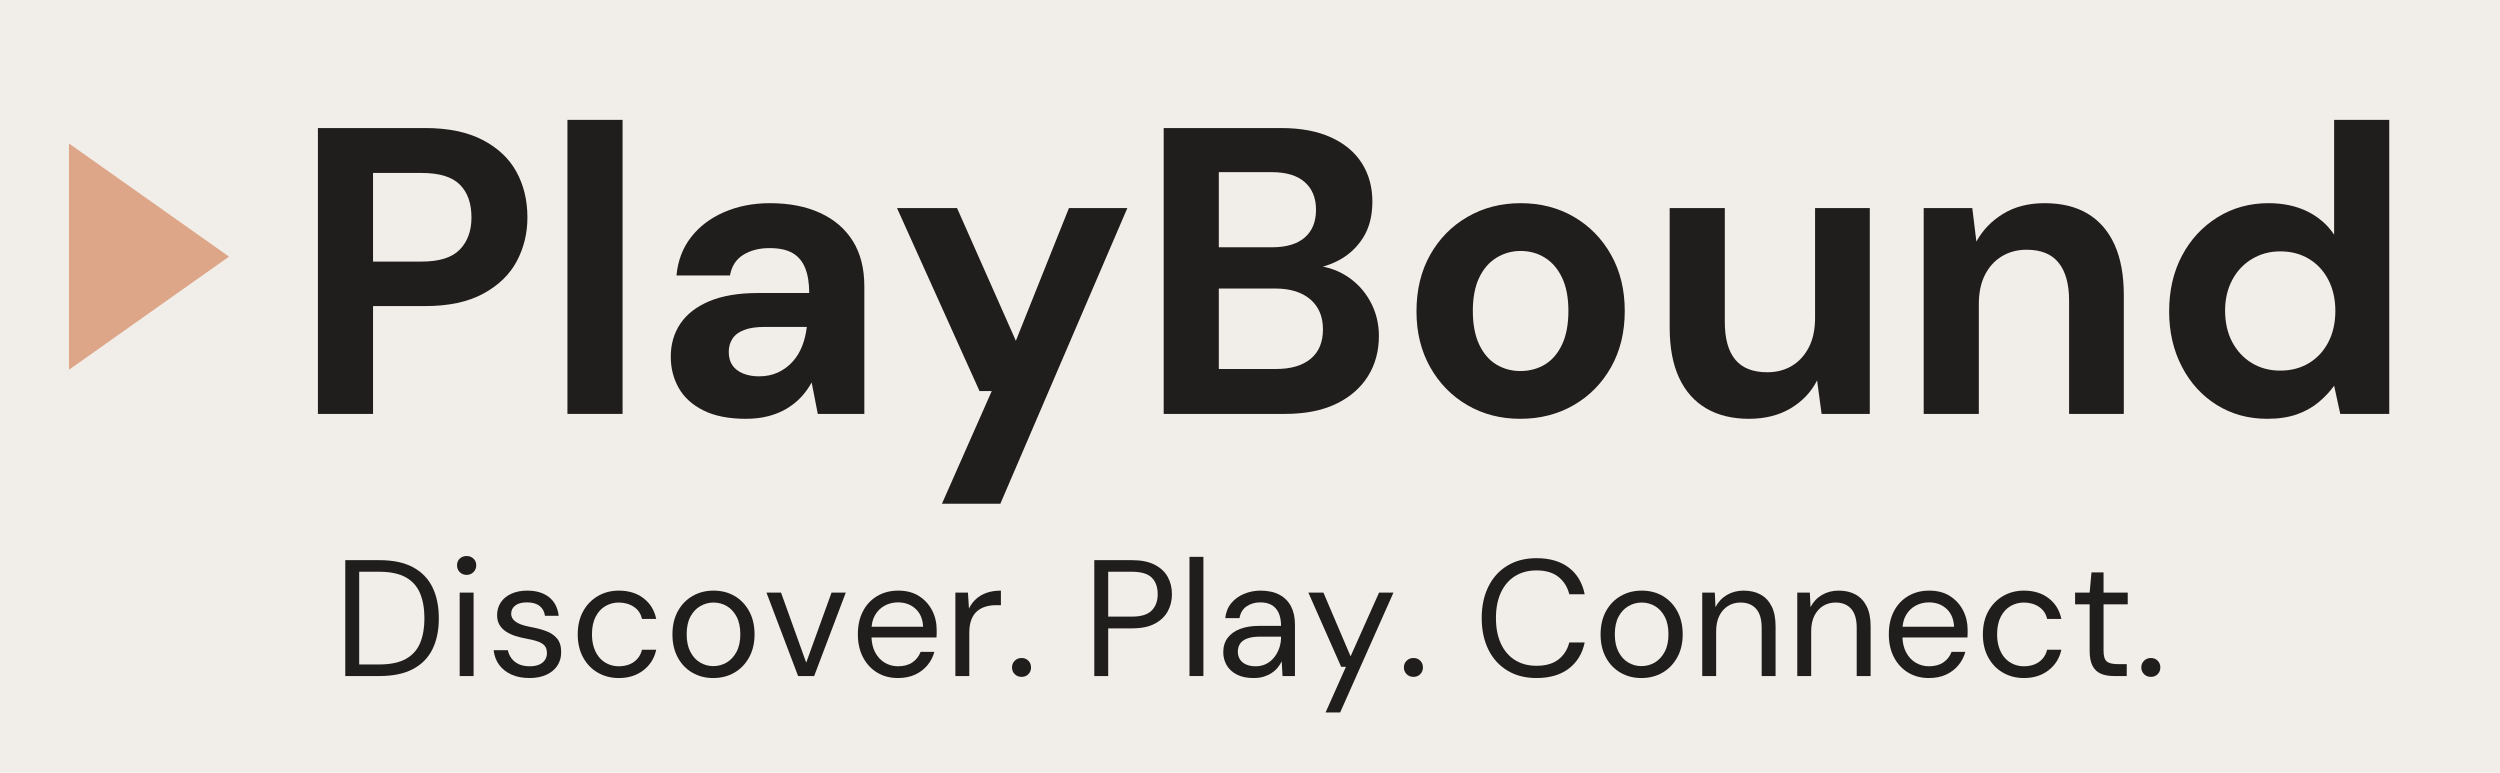
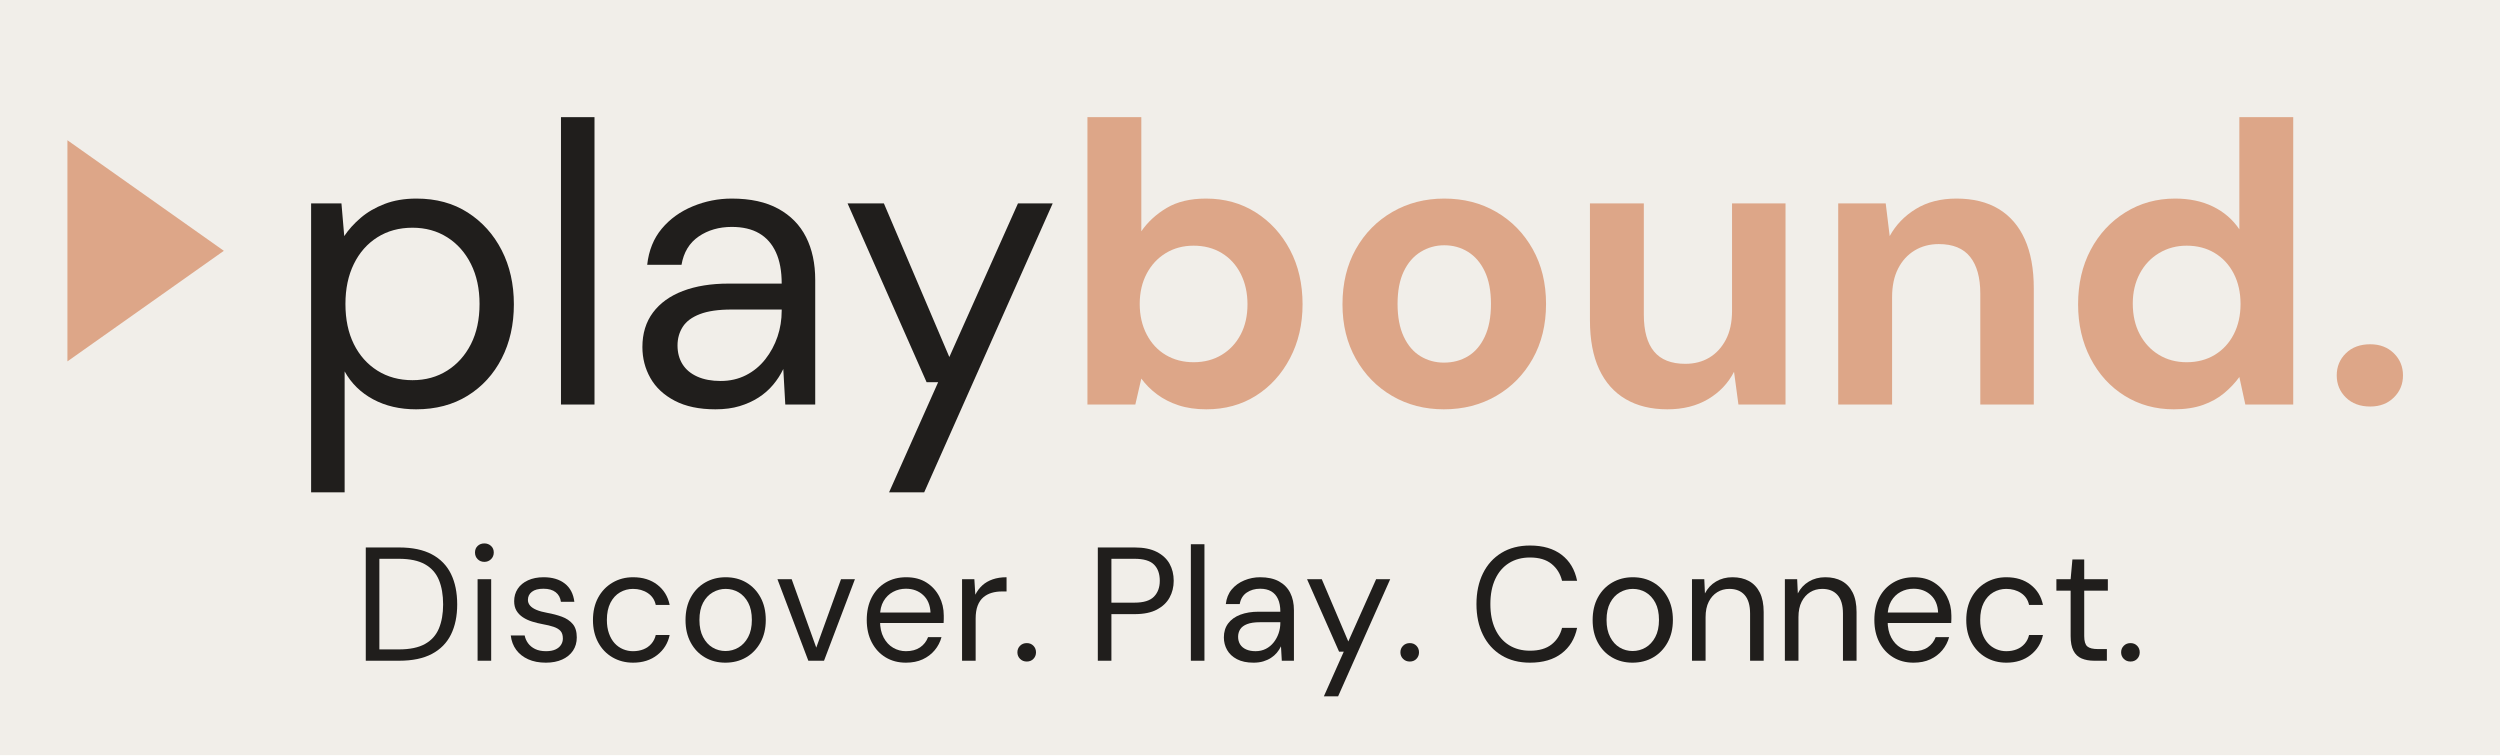
- <svg xmlns="http://www.w3.org/2000/svg" width="906" height="280" viewBox="0 0 906 280">
-   <rect width="906" height="280" fill="#f1eee9" />
+ <svg xmlns="http://www.w3.org/2000/svg" width="927" height="280" viewBox="0 0 927 280">
+   <rect width="927" height="280" fill="#f1eee9" />
  <path d="M25 52 L83 93 L25 134 Z" fill="#dda688" />
-   <path fill="#201e1c" d="M115.212 150.0V46.4H153.988Q166.568 46.4 174.856 50.692Q183.144 54.984 187.14 62.236Q191.136 69.488 191.136 78.812Q191.136 87.396 187.288 94.648Q183.44 101.9 175.152 106.414Q166.864 110.928 153.988 110.928H135.192V150.0ZM135.192 94.796H152.804Q162.424 94.796 166.642 90.43Q170.86 86.064 170.86 78.812Q170.86 71.116 166.642 66.898Q162.424 62.68 152.804 62.68H135.192Z" />
-   <path fill="#201e1c" d="M205.64 150.0V43.44H225.62V150.0Z" />
-   <path fill="#201e1c" d="M270.316 151.776Q260.992 151.776 254.924 148.742Q248.856 145.708 245.97 140.602Q243.084 135.496 243.084 129.28Q243.084 122.472 246.562 117.292Q250.04 112.112 257.07 109.152Q264.1 106.192 274.756 106.192H293.256Q293.256 100.716 291.776 97.09Q290.296 93.464 287.188 91.688Q284.08 89.912 278.9 89.912Q273.276 89.912 269.354 92.354Q265.432 94.796 264.544 99.828H245.156Q245.896 91.836 250.41 85.99Q254.924 80.144 262.398 76.888Q269.872 73.632 279.048 73.632Q289.556 73.632 297.252 77.184Q304.948 80.736 309.092 87.396Q313.236 94.056 313.236 103.824V150.0H296.364L294.144 138.604Q292.516 141.564 290.296 143.932Q288.076 146.3 285.116 148.076Q282.156 149.852 278.456 150.814Q274.756 151.776 270.316 151.776ZM275.052 136.384Q278.9 136.384 281.934 134.978Q284.968 133.572 287.188 131.13Q289.408 128.688 290.666 125.506Q291.924 122.324 292.368 118.624V118.476H277.124Q272.536 118.476 269.65 119.586Q266.764 120.696 265.432 122.768Q264.1 124.84 264.1 127.504Q264.1 130.464 265.432 132.388Q266.764 134.312 269.28 135.348Q271.796 136.384 275.052 136.384Z" />
-   <path fill="#201e1c" d="M341.356 182.56 359.412 141.712H354.972L325.076 75.408H346.832L368.144 123.508L387.384 75.408H408.548L362.52 182.56Z" />
-   <path fill="#201e1c" d="M421.72 150.0V46.4H464.196Q475.0 46.4 482.4 49.804Q489.8 53.208 493.574 59.202Q497.348 65.196 497.348 73.04Q497.348 80.884 493.944 86.212Q490.54 91.54 484.99 94.426Q479.44 97.312 472.78 97.756L475.148 96.128Q482.252 96.424 487.802 99.902Q493.352 103.38 496.534 109.152Q499.716 114.924 499.716 121.732Q499.716 130.02 495.72 136.384Q491.724 142.748 484.176 146.374Q476.628 150.0 465.676 150.0ZM441.7 133.72H462.42Q470.56 133.72 475.0 130.02Q479.44 126.32 479.44 119.364Q479.44 112.408 474.852 108.486Q470.264 104.564 462.124 104.564H441.7ZM441.7 89.616H460.94Q468.784 89.616 472.854 86.064Q476.924 82.512 476.924 76.0Q476.924 69.636 472.854 66.01Q468.784 62.384 460.792 62.384H441.7Z" />
-   <path fill="#201e1c" d="M550.924 151.776Q540.268 151.776 531.758 146.818Q523.248 141.86 518.29 133.054Q513.332 124.248 513.332 112.852Q513.332 101.16 518.29 92.354Q523.248 83.548 531.832 78.59Q540.416 73.632 551.072 73.632Q561.876 73.632 570.386 78.59Q578.896 83.548 583.854 92.354Q588.812 101.16 588.812 112.704Q588.812 124.248 583.854 133.054Q578.896 141.86 570.312 146.818Q561.728 151.776 550.924 151.776ZM550.924 134.46Q555.956 134.46 559.878 132.092Q563.8 129.724 566.094 124.84Q568.388 119.956 568.388 112.704Q568.388 105.452 566.094 100.642Q563.8 95.832 559.878 93.39Q555.956 90.948 551.072 90.948Q546.336 90.948 542.34 93.39Q538.344 95.832 536.05 100.642Q533.756 105.452 533.756 112.704Q533.756 119.956 536.05 124.84Q538.344 129.724 542.266 132.092Q546.188 134.46 550.924 134.46Z" />
-   <path fill="#201e1c" d="M633.804 151.776Q624.776 151.776 618.338 148.002Q611.9 144.228 608.496 136.902Q605.092 129.576 605.092 118.772V75.408H625.072V116.7Q625.072 125.728 628.846 130.316Q632.62 134.904 640.464 134.904Q645.496 134.904 649.344 132.61Q653.192 130.316 655.486 125.95Q657.78 121.584 657.78 115.22V75.408H677.612V150.0H660.148L658.52 137.864Q655.264 144.228 648.9 148.002Q642.536 151.776 633.804 151.776Z" />
-   <path fill="#201e1c" d="M697.148 150.0V75.408H714.76L716.24 87.544Q719.644 81.328 725.934 77.48Q732.224 73.632 740.956 73.632Q750.28 73.632 756.644 77.48Q763.008 81.328 766.338 88.728Q769.668 96.128 769.668 106.932V150.0H749.836V108.856Q749.836 99.976 746.062 95.24Q742.288 90.504 734.444 90.504Q729.412 90.504 725.49 92.872Q721.568 95.24 719.348 99.606Q717.128 103.972 717.128 110.188V150.0Z" />
-   <path fill="#201e1c" d="M821.616 151.776Q811.404 151.776 803.338 146.744Q795.272 141.712 790.684 132.832Q786.096 123.952 786.096 112.852Q786.096 101.456 790.758 92.65Q795.42 83.844 803.634 78.738Q811.848 73.632 822.06 73.632Q830.052 73.632 836.12 76.592Q842.188 79.552 845.888 85.028V43.44H865.868V150.0H848.108L845.888 139.788Q843.668 142.896 840.338 145.708Q837.008 148.52 832.42 150.148Q827.832 151.776 821.616 151.776ZM826.352 134.312Q832.272 134.312 836.786 131.574Q841.3 128.836 843.816 123.952Q846.332 119.068 846.332 112.704Q846.332 106.34 843.816 101.456Q841.3 96.572 836.786 93.834Q832.272 91.096 826.352 91.096Q820.728 91.096 816.14 93.834Q811.552 96.572 808.962 101.456Q806.372 106.34 806.372 112.556Q806.372 119.068 808.962 123.952Q811.552 128.836 816.066 131.574Q820.58 134.312 826.352 134.312Z" />
-   <path fill="#201e1c" d="M125.13 245.0V203.0H137.49Q144.87 203.0 149.64 205.55Q154.41 208.1 156.72 212.81Q159.03 217.52 159.03 224.12Q159.03 230.6 156.72 235.28Q154.41 239.96 149.64 242.48Q144.87 245.0 137.49 245.0ZM130.17 240.8H137.37Q143.49 240.8 147.09 238.79Q150.69 236.78 152.25 233.03Q153.81 229.28 153.81 224.12Q153.81 218.84 152.25 215.06Q150.69 211.28 147.09 209.24Q143.49 207.2 137.37 207.2H130.17Z" />
-   <path fill="#201e1c" d="M166.59 245.0V214.76H171.63V245.0ZM169.11 208.34Q167.61 208.34 166.62 207.35Q165.63 206.36 165.63 204.86Q165.63 203.36 166.62 202.43Q167.61 201.5 169.11 201.5Q170.55 201.5 171.57 202.43Q172.59 203.36 172.59 204.86Q172.59 206.36 171.57 207.35Q170.55 208.34 169.11 208.34Z" />
-   <path fill="#201e1c" d="M191.91 245.72Q188.13 245.72 185.34 244.46Q182.55 243.2 180.9 240.95Q179.25 238.7 178.89 235.64H184.05Q184.35 237.2 185.31 238.52Q186.27 239.84 187.92 240.65Q189.57 241.46 191.97 241.46Q194.07 241.46 195.45 240.83Q196.83 240.2 197.52 239.12Q198.21 238.04 198.21 236.78Q198.21 234.92 197.34 233.96Q196.47 233.0 194.79 232.43Q193.11 231.86 190.71 231.44Q188.73 231.08 186.81 230.48Q184.89 229.88 183.39 228.89Q181.89 227.9 181.02 226.46Q180.15 225.02 180.15 222.92Q180.15 220.34 181.47 218.33Q182.79 216.32 185.28 215.18Q187.77 214.04 191.07 214.04Q195.93 214.04 198.93 216.38Q201.93 218.72 202.47 223.16H197.49Q197.19 220.88 195.54 219.59Q193.89 218.3 191.01 218.3Q188.19 218.3 186.72 219.44Q185.25 220.58 185.25 222.44Q185.25 223.64 186.06 224.57Q186.87 225.5 188.46 226.16Q190.05 226.82 192.39 227.24Q195.39 227.78 197.85 228.68Q200.31 229.58 201.84 231.35Q203.37 233.12 203.37 236.36Q203.37 239.18 201.96 241.28Q200.55 243.38 197.97 244.55Q195.39 245.72 191.91 245.72Z" />
-   <path fill="#201e1c" d="M224.25 245.72Q219.99 245.72 216.6 243.74Q213.21 241.76 211.29 238.19Q209.37 234.62 209.37 229.94Q209.37 225.14 211.29 221.6Q213.21 218.06 216.6 216.05Q219.99 214.04 224.25 214.04Q229.65 214.04 233.25 216.83Q236.85 219.62 237.81 224.3H232.65Q232.05 221.48 229.71 219.92Q227.37 218.36 224.19 218.36Q221.61 218.36 219.39 219.65Q217.17 220.94 215.85 223.52Q214.53 226.1 214.53 229.88Q214.53 232.7 215.31 234.89Q216.09 237.08 217.41 238.52Q218.73 239.96 220.5 240.71Q222.27 241.46 224.19 241.46Q226.35 241.46 228.09 240.77Q229.83 240.08 231.03 238.7Q232.23 237.32 232.65 235.46H237.81Q236.85 240.02 233.22 242.87Q229.59 245.72 224.25 245.72Z" />
-   <path fill="#201e1c" d="M258.45 245.72Q254.25 245.72 250.89 243.77Q247.53 241.82 245.61 238.25Q243.69 234.68 243.69 229.94Q243.69 225.08 245.64 221.51Q247.59 217.94 250.98 215.99Q254.37 214.04 258.57 214.04Q262.89 214.04 266.22 215.99Q269.55 217.94 271.5 221.51Q273.45 225.08 273.45 229.88Q273.45 234.68 271.47 238.25Q269.49 241.82 266.13 243.77Q262.77 245.72 258.45 245.72ZM258.51 241.4Q261.09 241.4 263.31 240.11Q265.53 238.82 266.91 236.24Q268.29 233.66 268.29 229.88Q268.29 226.04 266.94 223.49Q265.59 220.94 263.4 219.65Q261.21 218.36 258.57 218.36Q256.05 218.36 253.8 219.65Q251.55 220.94 250.2 223.49Q248.85 226.04 248.85 229.88Q248.85 233.66 250.2 236.24Q251.55 238.82 253.74 240.11Q255.93 241.4 258.51 241.4Z" />
-   <path fill="#201e1c" d="M289.23 245.0 277.77 214.76H283.05L292.17 240.14L301.35 214.76H306.51L295.05 245.0Z" />
-   <path fill="#201e1c" d="M325.41 245.72Q321.15 245.72 317.88 243.74Q314.61 241.76 312.75 238.19Q310.89 234.62 310.89 229.88Q310.89 225.08 312.72 221.54Q314.55 218.0 317.88 216.02Q321.21 214.04 325.53 214.04Q329.97 214.04 333.06 216.02Q336.15 218.0 337.8 221.21Q339.45 224.42 339.45 228.26Q339.45 228.86 339.45 229.52Q339.45 230.18 339.39 231.02H314.67V227.12H334.53Q334.35 222.98 331.8 220.64Q329.25 218.3 325.41 218.3Q322.83 218.3 320.64 219.47Q318.45 220.64 317.13 222.89Q315.81 225.14 315.81 228.5V230.18Q315.81 233.9 317.16 236.42Q318.51 238.94 320.7 240.2Q322.89 241.46 325.41 241.46Q328.59 241.46 330.66 240.05Q332.73 238.64 333.63 236.24H338.61Q337.89 238.94 336.09 241.1Q334.29 243.26 331.62 244.49Q328.95 245.72 325.41 245.72Z" />
-   <path fill="#201e1c" d="M346.23 245.0V214.76H350.79L351.15 220.52Q352.17 218.48 353.76 217.04Q355.35 215.6 357.6 214.82Q359.85 214.04 362.73 214.04V219.32H360.87Q358.95 219.32 357.21 219.83Q355.47 220.34 354.12 221.48Q352.77 222.62 352.02 224.57Q351.27 226.52 351.27 229.4V245.0Z" />
-   <path fill="#201e1c" d="M370.23 245.3Q368.73 245.3 367.74 244.31Q366.75 243.32 366.75 241.88Q366.75 240.44 367.74 239.45Q368.73 238.46 370.23 238.46Q371.73 238.46 372.69 239.45Q373.65 240.44 373.65 241.88Q373.65 243.32 372.69 244.31Q371.73 245.3 370.23 245.3Z" />
+   <path fill="#201e1c" d="M115.36 182.56V75.408H126.608L127.644 87.544Q130.012 83.992 133.712 80.81Q137.412 77.628 142.592 75.63Q147.772 73.632 154.432 73.632Q165.384 73.632 173.45 78.812Q181.516 83.992 186.03 92.798Q190.544 101.604 190.544 112.852Q190.544 124.1 186.03 132.906Q181.516 141.712 173.376 146.744Q165.236 151.776 154.284 151.776Q145.256 151.776 138.374 148.076Q131.492 144.376 127.792 137.716V182.56ZM152.952 140.972Q160.204 140.972 165.828 137.42Q171.452 133.868 174.634 127.578Q177.816 121.288 177.816 112.704Q177.816 104.268 174.634 97.904Q171.452 91.54 165.828 87.988Q160.204 84.436 152.952 84.436Q145.552 84.436 139.928 87.988Q134.304 91.54 131.196 97.904Q128.088 104.268 128.088 112.704Q128.088 121.288 131.196 127.578Q134.304 133.868 139.928 137.42Q145.552 140.972 152.952 140.972Z" />
+   <path fill="#201e1c" d="M208.008 150.0V43.44H220.44V150.0Z" />
+   <path fill="#201e1c" d="M265.284 151.776Q256.256 151.776 250.188 148.594Q244.12 145.412 241.16 140.158Q238.2 134.904 238.2 128.688Q238.2 121.14 242.122 115.886Q246.044 110.632 253.222 107.894Q260.4 105.156 270.168 105.156H289.852Q289.852 98.2 287.706 93.538Q285.56 88.876 281.49 86.508Q277.42 84.14 271.352 84.14Q264.248 84.14 259.068 87.692Q253.888 91.244 252.704 98.2H239.976Q240.864 90.208 245.378 84.806Q249.892 79.404 256.848 76.518Q263.804 73.632 271.352 73.632Q281.712 73.632 288.594 77.406Q295.476 81.18 298.88 87.914Q302.284 94.648 302.284 103.824V150.0H291.184L290.444 136.828Q288.964 139.936 286.67 142.674Q284.376 145.412 281.268 147.41Q278.16 149.408 274.238 150.592Q270.316 151.776 265.284 151.776ZM267.208 141.268Q272.388 141.268 276.606 139.122Q280.824 136.976 283.784 133.202Q286.744 129.428 288.298 124.84Q289.852 120.252 289.852 115.22V114.776H271.204Q263.952 114.776 259.512 116.478Q255.072 118.18 253.148 121.214Q251.224 124.248 251.224 128.096Q251.224 132.092 253.074 135.052Q254.924 138.012 258.55 139.64Q262.176 141.268 267.208 141.268Z" />
+   <path fill="#201e1c" d="M329.664 182.56 347.868 141.712H343.576L314.272 75.408H327.74L352.012 132.388L377.468 75.408H390.344L342.688 182.56Z" />
+   <path fill="#dda688" d="M447.324 151.776Q441.552 151.776 437.038 150.296Q432.524 148.816 429.046 146.226Q425.568 143.636 423.2 140.38L420.98 150.0H403.22V43.44H423.2V85.768Q426.752 80.588 432.598 77.11Q438.444 73.632 447.176 73.632Q457.536 73.632 465.602 78.738Q473.668 83.844 478.33 92.65Q482.992 101.456 482.992 112.852Q482.992 123.952 478.33 132.832Q473.668 141.712 465.676 146.744Q457.684 151.776 447.324 151.776ZM442.588 134.312Q448.508 134.312 453.022 131.574Q457.536 128.836 460.052 124.026Q462.568 119.216 462.568 112.852Q462.568 106.488 460.052 101.53Q457.536 96.572 453.022 93.834Q448.508 91.096 442.588 91.096Q436.816 91.096 432.302 93.834Q427.788 96.572 425.198 101.456Q422.608 106.34 422.608 112.704Q422.608 119.068 425.198 124.026Q427.788 128.984 432.302 131.648Q436.816 134.312 442.588 134.312Z" />
+   <path fill="#dda688" d="M535.384 151.776Q524.728 151.776 516.218 146.818Q507.708 141.86 502.75 133.054Q497.792 124.248 497.792 112.852Q497.792 101.16 502.75 92.354Q507.708 83.548 516.292 78.59Q524.876 73.632 535.532 73.632Q546.336 73.632 554.846 78.59Q563.356 83.548 568.314 92.354Q573.272 101.16 573.272 112.704Q573.272 124.248 568.314 133.054Q563.356 141.86 554.772 146.818Q546.188 151.776 535.384 151.776ZM535.384 134.46Q540.416 134.46 544.338 132.092Q548.26 129.724 550.554 124.84Q552.848 119.956 552.848 112.704Q552.848 105.452 550.554 100.642Q548.26 95.832 544.338 93.39Q540.416 90.948 535.532 90.948Q530.796 90.948 526.8 93.39Q522.804 95.832 520.51 100.642Q518.216 105.452 518.216 112.704Q518.216 119.956 520.51 124.84Q522.804 129.724 526.726 132.092Q530.648 134.46 535.384 134.46Z" />
+   <path fill="#dda688" d="M618.264 151.776Q609.236 151.776 602.798 148.002Q596.36 144.228 592.956 136.902Q589.552 129.576 589.552 118.772V75.408H609.532V116.7Q609.532 125.728 613.306 130.316Q617.08 134.904 624.924 134.904Q629.956 134.904 633.804 132.61Q637.652 130.316 639.946 125.95Q642.24 121.584 642.24 115.22V75.408H662.072V150.0H644.608L642.98 137.864Q639.724 144.228 633.36 148.002Q626.996 151.776 618.264 151.776Z" />
+   <path fill="#dda688" d="M681.608 150.0V75.408H699.22L700.7 87.544Q704.104 81.328 710.394 77.48Q716.684 73.632 725.416 73.632Q734.74 73.632 741.104 77.48Q747.468 81.328 750.798 88.728Q754.128 96.128 754.128 106.932V150.0H734.296V108.856Q734.296 99.976 730.522 95.24Q726.748 90.504 718.904 90.504Q713.872 90.504 709.95 92.872Q706.028 95.24 703.808 99.606Q701.588 103.972 701.588 110.188V150.0Z" />
+   <path fill="#dda688" d="M806.076 151.776Q795.864 151.776 787.798 146.744Q779.732 141.712 775.144 132.832Q770.556 123.952 770.556 112.852Q770.556 101.456 775.218 92.65Q779.88 83.844 788.094 78.738Q796.308 73.632 806.52 73.632Q814.512 73.632 820.58 76.592Q826.648 79.552 830.348 85.028V43.44H850.328V150.0H832.568L830.348 139.788Q828.128 142.896 824.798 145.708Q821.468 148.52 816.88 150.148Q812.292 151.776 806.076 151.776ZM810.812 134.312Q816.732 134.312 821.246 131.574Q825.76 128.836 828.276 123.952Q830.792 119.068 830.792 112.704Q830.792 106.34 828.276 101.456Q825.76 96.572 821.246 93.834Q816.732 91.096 810.812 91.096Q805.188 91.096 800.6 93.834Q796.012 96.572 793.422 101.456Q790.832 106.34 790.832 112.556Q790.832 119.068 793.422 123.952Q796.012 128.836 800.526 131.574Q805.04 134.312 810.812 134.312Z" />
+   <path fill="#dda688" d="M878.892 150.74Q873.268 150.74 869.864 147.41Q866.46 144.08 866.46 139.196Q866.46 134.312 869.864 130.982Q873.268 127.652 878.892 127.652Q884.22 127.652 887.624 130.982Q891.028 134.312 891.028 139.196Q891.028 144.08 887.624 147.41Q884.22 150.74 878.892 150.74Z" />
+   <path fill="#201e1c" d="M135.63 245.0V203.0H147.99Q155.37 203.0 160.14 205.55Q164.91 208.1 167.22 212.81Q169.53 217.52 169.53 224.12Q169.53 230.6 167.22 235.28Q164.91 239.96 160.14 242.48Q155.37 245.0 147.99 245.0ZM140.67 240.8H147.87Q153.99 240.8 157.59 238.79Q161.19 236.78 162.75 233.03Q164.31 229.28 164.31 224.12Q164.31 218.84 162.75 215.06Q161.19 211.28 157.59 209.24Q153.99 207.2 147.87 207.2H140.67Z" />
+   <path fill="#201e1c" d="M177.09 245.0V214.76H182.13V245.0ZM179.61 208.34Q178.11 208.34 177.12 207.35Q176.13 206.36 176.13 204.86Q176.13 203.36 177.12 202.43Q178.11 201.5 179.61 201.5Q181.05 201.5 182.07 202.43Q183.09 203.36 183.09 204.86Q183.09 206.36 182.07 207.35Q181.05 208.34 179.61 208.34Z" />
+   <path fill="#201e1c" d="M202.41 245.72Q198.63 245.72 195.84 244.46Q193.05 243.2 191.4 240.95Q189.75 238.7 189.39 235.64H194.55Q194.85 237.2 195.81 238.52Q196.77 239.84 198.42 240.65Q200.07 241.46 202.47 241.46Q204.57 241.46 205.95 240.83Q207.33 240.2 208.02 239.12Q208.71 238.04 208.71 236.78Q208.71 234.92 207.84 233.96Q206.97 233.0 205.29 232.43Q203.61 231.86 201.21 231.44Q199.23 231.08 197.31 230.48Q195.39 229.88 193.89 228.89Q192.39 227.9 191.52 226.46Q190.65 225.02 190.65 222.92Q190.65 220.34 191.97 218.33Q193.29 216.32 195.78 215.18Q198.27 214.04 201.57 214.04Q206.43 214.04 209.43 216.38Q212.43 218.72 212.97 223.16H207.99Q207.69 220.88 206.04 219.59Q204.39 218.3 201.51 218.3Q198.69 218.3 197.22 219.44Q195.75 220.58 195.75 222.44Q195.75 223.64 196.56 224.57Q197.37 225.5 198.96 226.16Q200.55 226.82 202.89 227.24Q205.89 227.78 208.35 228.68Q210.81 229.58 212.34 231.35Q213.87 233.12 213.87 236.36Q213.87 239.18 212.46 241.28Q211.05 243.38 208.47 244.55Q205.89 245.72 202.41 245.72Z" />
+   <path fill="#201e1c" d="M234.75 245.72Q230.49 245.72 227.1 243.74Q223.71 241.76 221.79 238.19Q219.87 234.62 219.87 229.94Q219.87 225.14 221.79 221.6Q223.71 218.06 227.1 216.05Q230.49 214.04 234.75 214.04Q240.15 214.04 243.75 216.83Q247.35 219.62 248.31 224.3H243.15Q242.55 221.48 240.21 219.92Q237.87 218.36 234.69 218.36Q232.11 218.36 229.89 219.65Q227.67 220.94 226.35 223.52Q225.03 226.1 225.03 229.88Q225.03 232.7 225.81 234.89Q226.59 237.08 227.91 238.52Q229.23 239.96 231.0 240.71Q232.77 241.46 234.69 241.46Q236.85 241.46 238.59 240.77Q240.33 240.08 241.53 238.7Q242.73 237.32 243.15 235.46H248.31Q247.35 240.02 243.72 242.87Q240.09 245.72 234.75 245.72Z" />
+   <path fill="#201e1c" d="M268.95 245.72Q264.75 245.72 261.39 243.77Q258.03 241.82 256.11 238.25Q254.19 234.68 254.19 229.94Q254.19 225.08 256.14 221.51Q258.09 217.94 261.48 215.99Q264.87 214.04 269.07 214.04Q273.39 214.04 276.72 215.99Q280.05 217.94 282.0 221.51Q283.95 225.08 283.95 229.88Q283.95 234.68 281.97 238.25Q279.99 241.82 276.63 243.77Q273.27 245.72 268.95 245.72ZM269.01 241.4Q271.59 241.4 273.81 240.11Q276.03 238.82 277.41 236.24Q278.79 233.66 278.79 229.88Q278.79 226.04 277.44 223.49Q276.09 220.94 273.9 219.65Q271.71 218.36 269.07 218.36Q266.55 218.36 264.3 219.65Q262.05 220.94 260.7 223.49Q259.35 226.04 259.35 229.88Q259.35 233.66 260.7 236.24Q262.05 238.82 264.24 240.11Q266.43 241.4 269.01 241.4Z" />
+   <path fill="#201e1c" d="M299.73 245.0 288.27 214.76H293.55L302.67 240.14L311.85 214.76H317.01L305.55 245.0Z" />
+   <path fill="#201e1c" d="M335.91 245.72Q331.65 245.72 328.38 243.74Q325.11 241.76 323.25 238.19Q321.39 234.62 321.39 229.88Q321.39 225.08 323.22 221.54Q325.05 218.0 328.38 216.02Q331.71 214.04 336.03 214.04Q340.47 214.04 343.56 216.02Q346.65 218.0 348.3 221.21Q349.95 224.42 349.95 228.26Q349.95 228.86 349.95 229.52Q349.95 230.18 349.89 231.02H325.17V227.12H345.03Q344.85 222.98 342.3 220.64Q339.75 218.3 335.91 218.3Q333.33 218.3 331.14 219.47Q328.95 220.64 327.63 222.89Q326.31 225.14 326.31 228.5V230.18Q326.31 233.9 327.66 236.42Q329.01 238.94 331.2 240.2Q333.39 241.46 335.91 241.46Q339.09 241.46 341.16 240.05Q343.23 238.64 344.13 236.24H349.11Q348.39 238.94 346.59 241.1Q344.79 243.26 342.12 244.49Q339.45 245.72 335.91 245.72Z" />
+   <path fill="#201e1c" d="M356.73 245.0V214.76H361.29L361.65 220.52Q362.67 218.48 364.26 217.04Q365.85 215.6 368.1 214.82Q370.35 214.04 373.23 214.04V219.32H371.37Q369.45 219.32 367.71 219.83Q365.97 220.34 364.62 221.48Q363.27 222.62 362.52 224.57Q361.77 226.52 361.77 229.4V245.0Z" />
+   <path fill="#201e1c" d="M380.73 245.3Q379.23 245.3 378.24 244.31Q377.25 243.32 377.25 241.88Q377.25 240.44 378.24 239.45Q379.23 238.46 380.73 238.46Q382.23 238.46 383.19 239.45Q384.15 240.44 384.15 241.88Q384.15 243.32 383.19 244.31Q382.23 245.3 380.73 245.3Z" />
  <path fill="#201e1c" d="" />
-   <path fill="#201e1c" d="M396.57 245.0V203.0H410.25Q415.23 203.0 418.44 204.65Q421.65 206.3 423.18 209.06Q424.71 211.82 424.71 215.36Q424.71 218.78 423.18 221.57Q421.65 224.36 418.47 226.04Q415.29 227.72 410.25 227.72H401.61V245.0ZM401.61 223.46H410.19Q415.23 223.46 417.39 221.24Q419.55 219.02 419.55 215.36Q419.55 211.46 417.39 209.33Q415.23 207.2 410.19 207.2H401.61Z" />
-   <path fill="#201e1c" d="M431.07 245.0V201.8H436.11V245.0Z" />
-   <path fill="#201e1c" d="M454.29 245.72Q450.63 245.72 448.17 244.43Q445.71 243.14 444.51 241.01Q443.31 238.88 443.31 236.36Q443.31 233.3 444.9 231.17Q446.49 229.04 449.4 227.93Q452.31 226.82 456.27 226.82H464.25Q464.25 224.0 463.38 222.11Q462.51 220.22 460.86 219.26Q459.21 218.3 456.75 218.3Q453.87 218.3 451.77 219.74Q449.67 221.18 449.19 224.0H444.03Q444.39 220.76 446.22 218.57Q448.05 216.38 450.87 215.21Q453.69 214.04 456.75 214.04Q460.95 214.04 463.74 215.57Q466.53 217.1 467.91 219.83Q469.29 222.56 469.29 226.28V245.0H464.79L464.49 239.66Q463.89 240.92 462.96 242.03Q462.03 243.14 460.77 243.95Q459.51 244.76 457.92 245.24Q456.33 245.72 454.29 245.72ZM455.07 241.46Q457.17 241.46 458.88 240.59Q460.59 239.72 461.79 238.19Q462.99 236.66 463.62 234.8Q464.25 232.94 464.25 230.9V230.72H456.69Q453.75 230.72 451.95 231.41Q450.15 232.1 449.37 233.33Q448.59 234.56 448.59 236.12Q448.59 237.74 449.34 238.94Q450.09 240.14 451.56 240.8Q453.03 241.46 455.07 241.46Z" />
-   <path fill="#201e1c" d="M480.39 258.2 487.77 241.64H486.03L474.15 214.76H479.61L489.45 237.86L499.77 214.76H504.99L485.67 258.2Z" />
-   <path fill="#201e1c" d="M512.25 245.3Q510.75 245.3 509.76 244.31Q508.77 243.32 508.77 241.88Q508.77 240.44 509.76 239.45Q510.75 238.46 512.25 238.46Q513.75 238.46 514.71 239.45Q515.67 240.44 515.67 241.88Q515.67 243.32 514.71 244.31Q513.75 245.3 512.25 245.3Z" />
+   <path fill="#201e1c" d="M407.07 245.0V203.0H420.75Q425.73 203.0 428.94 204.65Q432.15 206.3 433.68 209.06Q435.21 211.82 435.21 215.36Q435.21 218.78 433.68 221.57Q432.15 224.36 428.97 226.04Q425.79 227.72 420.75 227.72H412.11V245.0ZM412.11 223.46H420.69Q425.73 223.46 427.89 221.24Q430.05 219.02 430.05 215.36Q430.05 211.46 427.89 209.33Q425.73 207.2 420.69 207.2H412.11Z" />
+   <path fill="#201e1c" d="M441.57 245.0V201.8H446.61V245.0Z" />
+   <path fill="#201e1c" d="M464.79 245.72Q461.13 245.72 458.67 244.43Q456.21 243.14 455.01 241.01Q453.81 238.88 453.81 236.36Q453.81 233.3 455.4 231.17Q456.99 229.04 459.9 227.93Q462.81 226.82 466.77 226.82H474.75Q474.75 224.0 473.88 222.11Q473.01 220.22 471.36 219.26Q469.71 218.3 467.25 218.3Q464.37 218.3 462.27 219.74Q460.17 221.18 459.69 224.0H454.53Q454.89 220.76 456.72 218.57Q458.55 216.38 461.37 215.21Q464.19 214.04 467.25 214.04Q471.45 214.04 474.24 215.57Q477.03 217.1 478.41 219.83Q479.79 222.56 479.79 226.28V245.0H475.29L474.99 239.66Q474.39 240.92 473.46 242.03Q472.53 243.14 471.27 243.95Q470.01 244.76 468.42 245.24Q466.83 245.72 464.79 245.72ZM465.57 241.46Q467.67 241.46 469.38 240.59Q471.09 239.72 472.29 238.19Q473.49 236.66 474.12 234.8Q474.75 232.94 474.75 230.9V230.72H467.19Q464.25 230.72 462.45 231.41Q460.65 232.1 459.87 233.33Q459.09 234.56 459.09 236.12Q459.09 237.74 459.84 238.94Q460.59 240.14 462.06 240.8Q463.53 241.46 465.57 241.46Z" />
+   <path fill="#201e1c" d="M490.89 258.2 498.27 241.64H496.53L484.65 214.76H490.11L499.95 237.86L510.27 214.76H515.49L496.17 258.2Z" />
+   <path fill="#201e1c" d="M522.75 245.3Q521.25 245.3 520.26 244.31Q519.27 243.32 519.27 241.88Q519.27 240.44 520.26 239.45Q521.25 238.46 522.75 238.46Q524.25 238.46 525.21 239.45Q526.17 240.44 526.17 241.88Q526.17 243.32 525.21 244.31Q524.25 245.3 522.75 245.3Z" />
  <path fill="#201e1c" d="" />
-   <path fill="#201e1c" d="M556.83 245.72Q550.71 245.72 546.24 242.99Q541.77 240.26 539.37 235.37Q536.97 230.48 536.97 224.0Q536.97 217.52 539.37 212.63Q541.77 207.74 546.24 205.01Q550.71 202.28 556.83 202.28Q564.03 202.28 568.53 205.7Q573.03 209.12 574.29 215.36H568.71Q567.75 211.46 564.81 209.09Q561.87 206.72 556.83 206.72Q552.33 206.72 549.03 208.79Q545.73 210.86 543.93 214.73Q542.13 218.6 542.13 224.0Q542.13 229.4 543.93 233.27Q545.73 237.14 549.03 239.21Q552.33 241.28 556.83 241.28Q561.87 241.28 564.81 238.97Q567.75 236.66 568.71 232.82H574.29Q573.03 238.88 568.53 242.3Q564.03 245.72 556.83 245.72Z" />
-   <path fill="#201e1c" d="M594.81 245.72Q590.61 245.72 587.25 243.77Q583.89 241.82 581.97 238.25Q580.05 234.68 580.05 229.94Q580.05 225.08 582.0 221.51Q583.95 217.94 587.34 215.99Q590.73 214.04 594.93 214.04Q599.25 214.04 602.58 215.99Q605.91 217.94 607.86 221.51Q609.81 225.08 609.81 229.88Q609.81 234.68 607.83 238.25Q605.85 241.82 602.49 243.77Q599.13 245.72 594.81 245.72ZM594.87 241.4Q597.45 241.4 599.67 240.11Q601.89 238.82 603.27 236.24Q604.65 233.66 604.65 229.88Q604.65 226.04 603.3 223.49Q601.95 220.94 599.76 219.65Q597.57 218.36 594.93 218.36Q592.41 218.36 590.16 219.65Q587.91 220.94 586.56 223.49Q585.21 226.04 585.21 229.88Q585.21 233.66 586.56 236.24Q587.91 238.82 590.1 240.11Q592.29 241.4 594.87 241.4Z" />
-   <path fill="#201e1c" d="M616.89 245.0V214.76H621.45L621.69 220.04Q623.13 217.22 625.8 215.63Q628.47 214.04 631.89 214.04Q635.43 214.04 638.01 215.45Q640.59 216.86 642.03 219.71Q643.47 222.56 643.47 226.94V245.0H638.43V227.48Q638.43 222.92 636.42 220.64Q634.41 218.36 630.75 218.36Q628.23 218.36 626.25 219.59Q624.27 220.82 623.1 223.13Q621.93 225.44 621.93 228.86V245.0Z" />
-   <path fill="#201e1c" d="M651.33 245.0V214.76H655.89L656.13 220.04Q657.57 217.22 660.24 215.63Q662.91 214.04 666.33 214.04Q669.87 214.04 672.45 215.45Q675.03 216.86 676.47 219.71Q677.91 222.56 677.91 226.94V245.0H672.87V227.48Q672.87 222.92 670.86 220.64Q668.85 218.36 665.19 218.36Q662.67 218.36 660.69 219.59Q658.71 220.82 657.54 223.13Q656.37 225.44 656.37 228.86V245.0Z" />
-   <path fill="#201e1c" d="M699.03 245.72Q694.77 245.72 691.5 243.74Q688.23 241.76 686.37 238.19Q684.51 234.62 684.51 229.88Q684.51 225.08 686.34 221.54Q688.17 218.0 691.5 216.02Q694.83 214.04 699.15 214.04Q703.59 214.04 706.68 216.02Q709.77 218.0 711.42 221.21Q713.07 224.42 713.07 228.26Q713.07 228.86 713.07 229.52Q713.07 230.18 713.01 231.02H688.29V227.12H708.15Q707.97 222.98 705.42 220.64Q702.87 218.3 699.03 218.3Q696.45 218.3 694.26 219.47Q692.07 220.64 690.75 222.89Q689.43 225.14 689.43 228.5V230.18Q689.43 233.9 690.78 236.42Q692.13 238.94 694.32 240.2Q696.51 241.46 699.03 241.46Q702.21 241.46 704.28 240.05Q706.35 238.64 707.25 236.24H712.23Q711.51 238.94 709.71 241.1Q707.91 243.26 705.24 244.49Q702.57 245.72 699.03 245.72Z" />
-   <path fill="#201e1c" d="M733.47 245.72Q729.21 245.72 725.82 243.74Q722.43 241.76 720.51 238.19Q718.59 234.62 718.59 229.94Q718.59 225.14 720.51 221.6Q722.43 218.06 725.82 216.05Q729.21 214.04 733.47 214.04Q738.87 214.04 742.47 216.83Q746.07 219.62 747.03 224.3H741.87Q741.27 221.48 738.93 219.92Q736.59 218.36 733.41 218.36Q730.83 218.36 728.61 219.65Q726.39 220.94 725.07 223.52Q723.75 226.1 723.75 229.88Q723.75 232.7 724.53 234.89Q725.31 237.08 726.63 238.52Q727.95 239.96 729.72 240.71Q731.49 241.46 733.41 241.46Q735.57 241.46 737.31 240.77Q739.05 240.08 740.25 238.7Q741.45 237.32 741.87 235.46H747.03Q746.07 240.02 742.44 242.87Q738.81 245.72 733.47 245.72Z" />
-   <path fill="#201e1c" d="M766.05 245.0Q763.35 245.0 761.37 244.16Q759.39 243.32 758.34 241.31Q757.29 239.3 757.29 235.88V219.02H752.01V214.76H757.29L757.95 207.44H762.33V214.76H771.09V219.02H762.33V235.88Q762.33 238.7 763.47 239.69Q764.61 240.68 767.49 240.68H770.73V245.0Z" />
-   <path fill="#201e1c" d="M779.49 245.3Q777.99 245.3 777 244.31Q776.01 243.32 776.01 241.88Q776.01 240.44 777 239.45Q777.99 238.46 779.49 238.46Q780.99 238.46 781.95 239.45Q782.91 240.44 782.91 241.88Q782.91 243.32 781.95 244.31Q780.99 245.3 779.49 245.3Z" />
+   <path fill="#201e1c" d="M567.33 245.72Q561.21 245.72 556.74 242.99Q552.27 240.26 549.87 235.37Q547.47 230.48 547.47 224.0Q547.47 217.52 549.87 212.63Q552.27 207.74 556.74 205.01Q561.21 202.28 567.33 202.28Q574.53 202.28 579.03 205.7Q583.53 209.12 584.79 215.36H579.21Q578.25 211.46 575.31 209.09Q572.37 206.72 567.33 206.72Q562.83 206.72 559.53 208.79Q556.23 210.86 554.43 214.73Q552.63 218.6 552.63 224.0Q552.63 229.4 554.43 233.27Q556.23 237.14 559.53 239.21Q562.83 241.28 567.33 241.28Q572.37 241.28 575.31 238.97Q578.25 236.66 579.21 232.82H584.79Q583.53 238.88 579.03 242.3Q574.53 245.72 567.33 245.72Z" />
+   <path fill="#201e1c" d="M605.31 245.72Q601.11 245.72 597.75 243.77Q594.39 241.82 592.47 238.25Q590.55 234.68 590.55 229.94Q590.55 225.08 592.5 221.51Q594.45 217.94 597.84 215.99Q601.23 214.04 605.43 214.04Q609.75 214.04 613.08 215.99Q616.41 217.94 618.36 221.51Q620.31 225.08 620.31 229.88Q620.31 234.68 618.33 238.25Q616.35 241.82 612.99 243.77Q609.63 245.72 605.31 245.72ZM605.37 241.4Q607.95 241.4 610.17 240.11Q612.39 238.82 613.77 236.24Q615.15 233.66 615.15 229.88Q615.15 226.04 613.8 223.49Q612.45 220.94 610.26 219.65Q608.07 218.36 605.43 218.36Q602.91 218.36 600.66 219.65Q598.41 220.94 597.06 223.49Q595.71 226.04 595.71 229.88Q595.71 233.66 597.06 236.24Q598.41 238.82 600.6 240.11Q602.79 241.4 605.37 241.4Z" />
+   <path fill="#201e1c" d="M627.39 245.0V214.76H631.95L632.19 220.04Q633.63 217.22 636.3 215.63Q638.97 214.04 642.39 214.04Q645.93 214.04 648.51 215.45Q651.09 216.86 652.53 219.71Q653.97 222.56 653.97 226.94V245.0H648.93V227.48Q648.93 222.92 646.92 220.64Q644.91 218.36 641.25 218.36Q638.73 218.36 636.75 219.59Q634.77 220.82 633.6 223.13Q632.43 225.44 632.43 228.86V245.0Z" />
+   <path fill="#201e1c" d="M661.83 245.0V214.76H666.39L666.63 220.04Q668.07 217.22 670.74 215.63Q673.41 214.04 676.83 214.04Q680.37 214.04 682.95 215.45Q685.53 216.86 686.97 219.71Q688.41 222.56 688.41 226.94V245.0H683.37V227.48Q683.37 222.92 681.36 220.64Q679.35 218.36 675.69 218.36Q673.17 218.36 671.19 219.59Q669.21 220.82 668.04 223.13Q666.87 225.44 666.87 228.86V245.0Z" />
+   <path fill="#201e1c" d="M709.53 245.72Q705.27 245.72 702.0 243.74Q698.73 241.76 696.87 238.19Q695.01 234.62 695.01 229.88Q695.01 225.08 696.84 221.54Q698.67 218.0 702.0 216.02Q705.33 214.04 709.65 214.04Q714.09 214.04 717.18 216.02Q720.27 218.0 721.92 221.21Q723.57 224.42 723.57 228.26Q723.57 228.86 723.57 229.52Q723.57 230.18 723.51 231.02H698.79V227.12H718.65Q718.47 222.98 715.92 220.64Q713.37 218.3 709.53 218.3Q706.95 218.3 704.76 219.47Q702.57 220.64 701.25 222.89Q699.93 225.14 699.93 228.5V230.18Q699.93 233.9 701.28 236.42Q702.63 238.94 704.82 240.2Q707.01 241.46 709.53 241.46Q712.71 241.46 714.78 240.05Q716.85 238.64 717.75 236.24H722.73Q722.01 238.94 720.21 241.1Q718.41 243.26 715.74 244.49Q713.07 245.72 709.53 245.72Z" />
+   <path fill="#201e1c" d="M743.97 245.72Q739.71 245.72 736.32 243.74Q732.93 241.76 731.01 238.19Q729.09 234.62 729.09 229.94Q729.09 225.14 731.01 221.6Q732.93 218.06 736.32 216.05Q739.71 214.04 743.97 214.04Q749.37 214.04 752.97 216.83Q756.57 219.62 757.53 224.3H752.37Q751.77 221.48 749.43 219.92Q747.09 218.36 743.91 218.36Q741.33 218.36 739.11 219.65Q736.89 220.94 735.57 223.52Q734.25 226.1 734.25 229.88Q734.25 232.7 735.03 234.89Q735.81 237.08 737.13 238.52Q738.45 239.96 740.22 240.71Q741.99 241.46 743.91 241.46Q746.07 241.46 747.81 240.77Q749.55 240.08 750.75 238.7Q751.95 237.32 752.37 235.46H757.53Q756.57 240.02 752.94 242.87Q749.31 245.72 743.97 245.72Z" />
+   <path fill="#201e1c" d="M776.55 245.0Q773.85 245.0 771.87 244.16Q769.89 243.32 768.84 241.31Q767.79 239.3 767.79 235.88V219.02H762.51V214.76H767.79L768.45 207.44H772.83V214.76H781.59V219.02H772.83V235.88Q772.83 238.7 773.97 239.69Q775.11 240.68 777.99 240.68H781.23V245.0Z" />
+   <path fill="#201e1c" d="M789.99 245.3Q788.49 245.3 787.5 244.31Q786.51 243.32 786.51 241.88Q786.51 240.44 787.5 239.45Q788.49 238.46 789.99 238.46Q791.49 238.46 792.45 239.45Q793.41 240.44 793.41 241.88Q793.41 243.32 792.45 244.31Q791.49 245.3 789.99 245.3Z" />
</svg>
